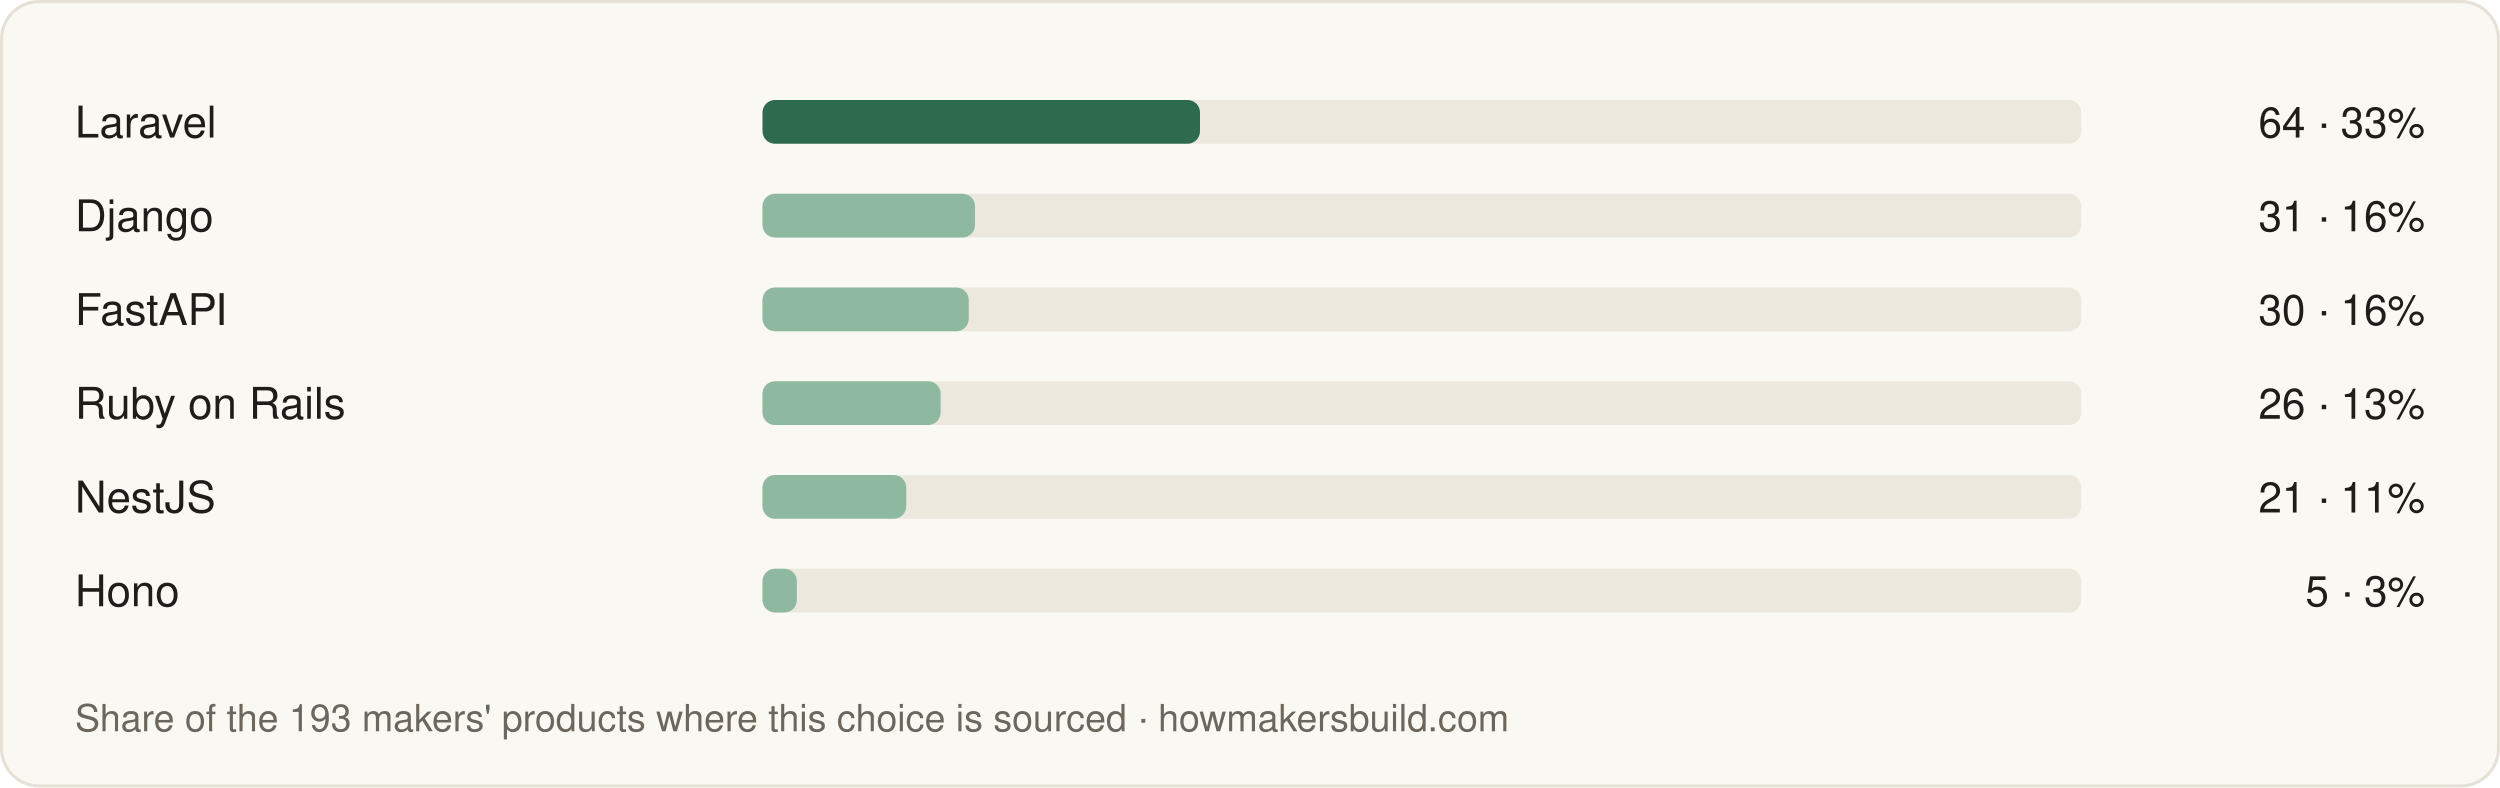
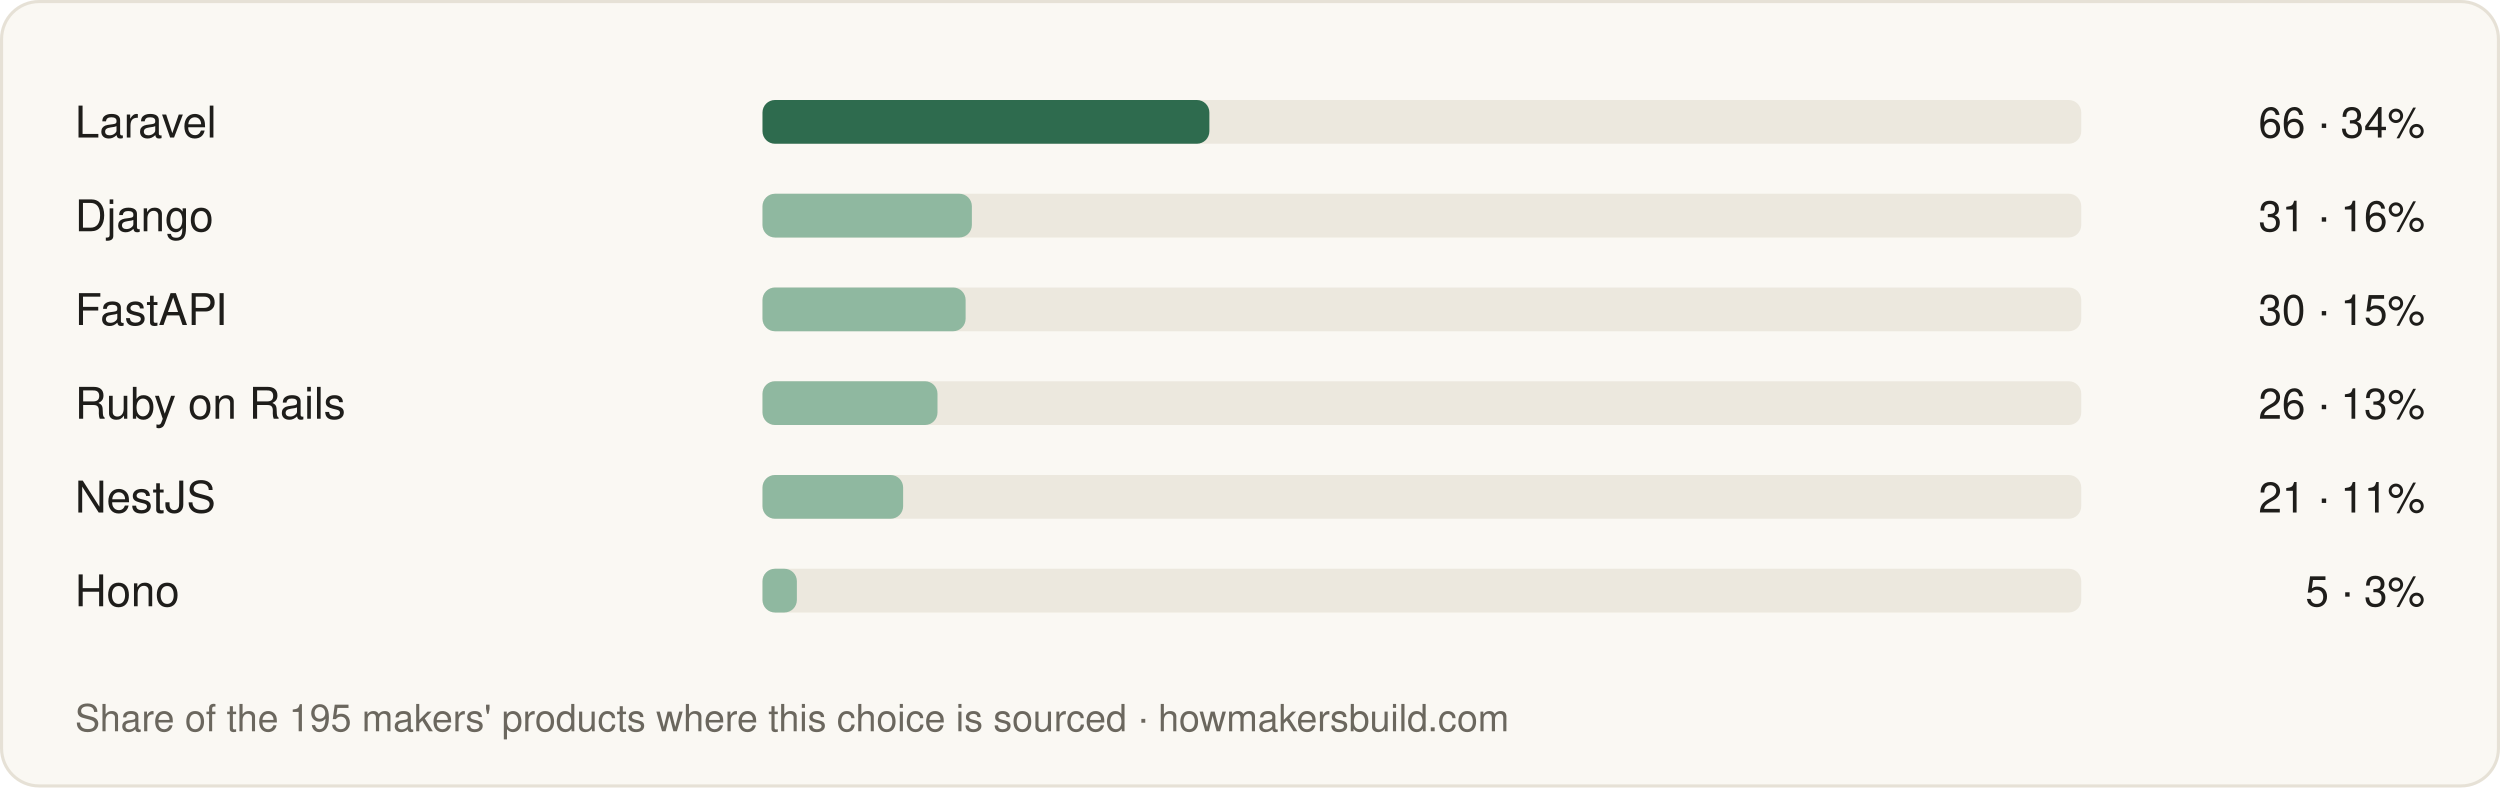
<svg xmlns="http://www.w3.org/2000/svg" width="800" height="252" viewBox="0 0 800 252" font-family="-apple-system, BlinkMacSystemFont, 'Segoe UI', Helvetica, Arial, sans-serif">
  <rect x="0.5" y="0.5" width="799" height="251" rx="12" fill="#faf8f3" stroke="#e6e1d6" />
  <text x="24" y="44" font-size="14" fill="#1e1d1a">Laravel</text>
  <rect x="244" y="32" width="422" height="14" rx="4" fill="#ece8de" />
-   <rect x="244" y="32" width="140" height="14" rx="4" fill="#2e6b4e" />
-   <text x="776" y="44" font-size="13.5" text-anchor="end" fill="#1e1d1a">64 · 33%</text>
+   <rect x="244" y="32" width="143" height="14" rx="4" fill="#2e6b4e" />
+   <text x="776" y="44" font-size="13.5" text-anchor="end" fill="#1e1d1a">66 · 34%</text>
  <text x="24" y="74" font-size="14" fill="#1e1d1a">Django</text>
  <rect x="244" y="62" width="422" height="14" rx="4" fill="#ece8de" />
-   <rect x="244" y="62" width="68" height="14" rx="4" fill="#8fb8a0" />
+   <rect x="244" y="62" width="67" height="14" rx="4" fill="#8fb8a0" />
  <text x="776" y="74" font-size="13.5" text-anchor="end" fill="#1e1d1a">31 · 16%</text>
  <text x="24" y="104" font-size="14" fill="#1e1d1a">FastAPI</text>
  <rect x="244" y="92" width="422" height="14" rx="4" fill="#ece8de" />
-   <rect x="244" y="92" width="66" height="14" rx="4" fill="#8fb8a0" />
-   <text x="776" y="104" font-size="13.5" text-anchor="end" fill="#1e1d1a">30 · 16%</text>
+   <rect x="244" y="92" width="65" height="14" rx="4" fill="#8fb8a0" />
+   <text x="776" y="104" font-size="13.5" text-anchor="end" fill="#1e1d1a">30 · 15%</text>
  <text x="24" y="134" font-size="14" fill="#1e1d1a">Ruby on Rails</text>
  <rect x="244" y="122" width="422" height="14" rx="4" fill="#ece8de" />
-   <rect x="244" y="122" width="57" height="14" rx="4" fill="#8fb8a0" />
+   <rect x="244" y="122" width="56" height="14" rx="4" fill="#8fb8a0" />
  <text x="776" y="134" font-size="13.5" text-anchor="end" fill="#1e1d1a">26 · 13%</text>
  <text x="24" y="164" font-size="14" fill="#1e1d1a">NestJS</text>
  <rect x="244" y="152" width="422" height="14" rx="4" fill="#ece8de" />
-   <rect x="244" y="152" width="46" height="14" rx="4" fill="#8fb8a0" />
+   <rect x="244" y="152" width="45" height="14" rx="4" fill="#8fb8a0" />
  <text x="776" y="164" font-size="13.5" text-anchor="end" fill="#1e1d1a">21 · 11%</text>
  <text x="24" y="194" font-size="14" fill="#1e1d1a">Hono</text>
  <rect x="244" y="182" width="422" height="14" rx="4" fill="#ece8de" />
  <rect x="244" y="182" width="11" height="14" rx="4" fill="#8fb8a0" />
  <text x="776" y="194" font-size="13.5" text-anchor="end" fill="#1e1d1a">5 · 3%</text>
-   <text x="24" y="234" font-size="12" fill="#6b675e">Share of the 193 makers' products where this choice is sourced · howmakersbuild.com</text>
+   <text x="24" y="234" font-size="12" fill="#6b675e">Share of the 195 makers' products where this choice is sourced · howmakersbuild.com</text>
</svg>
